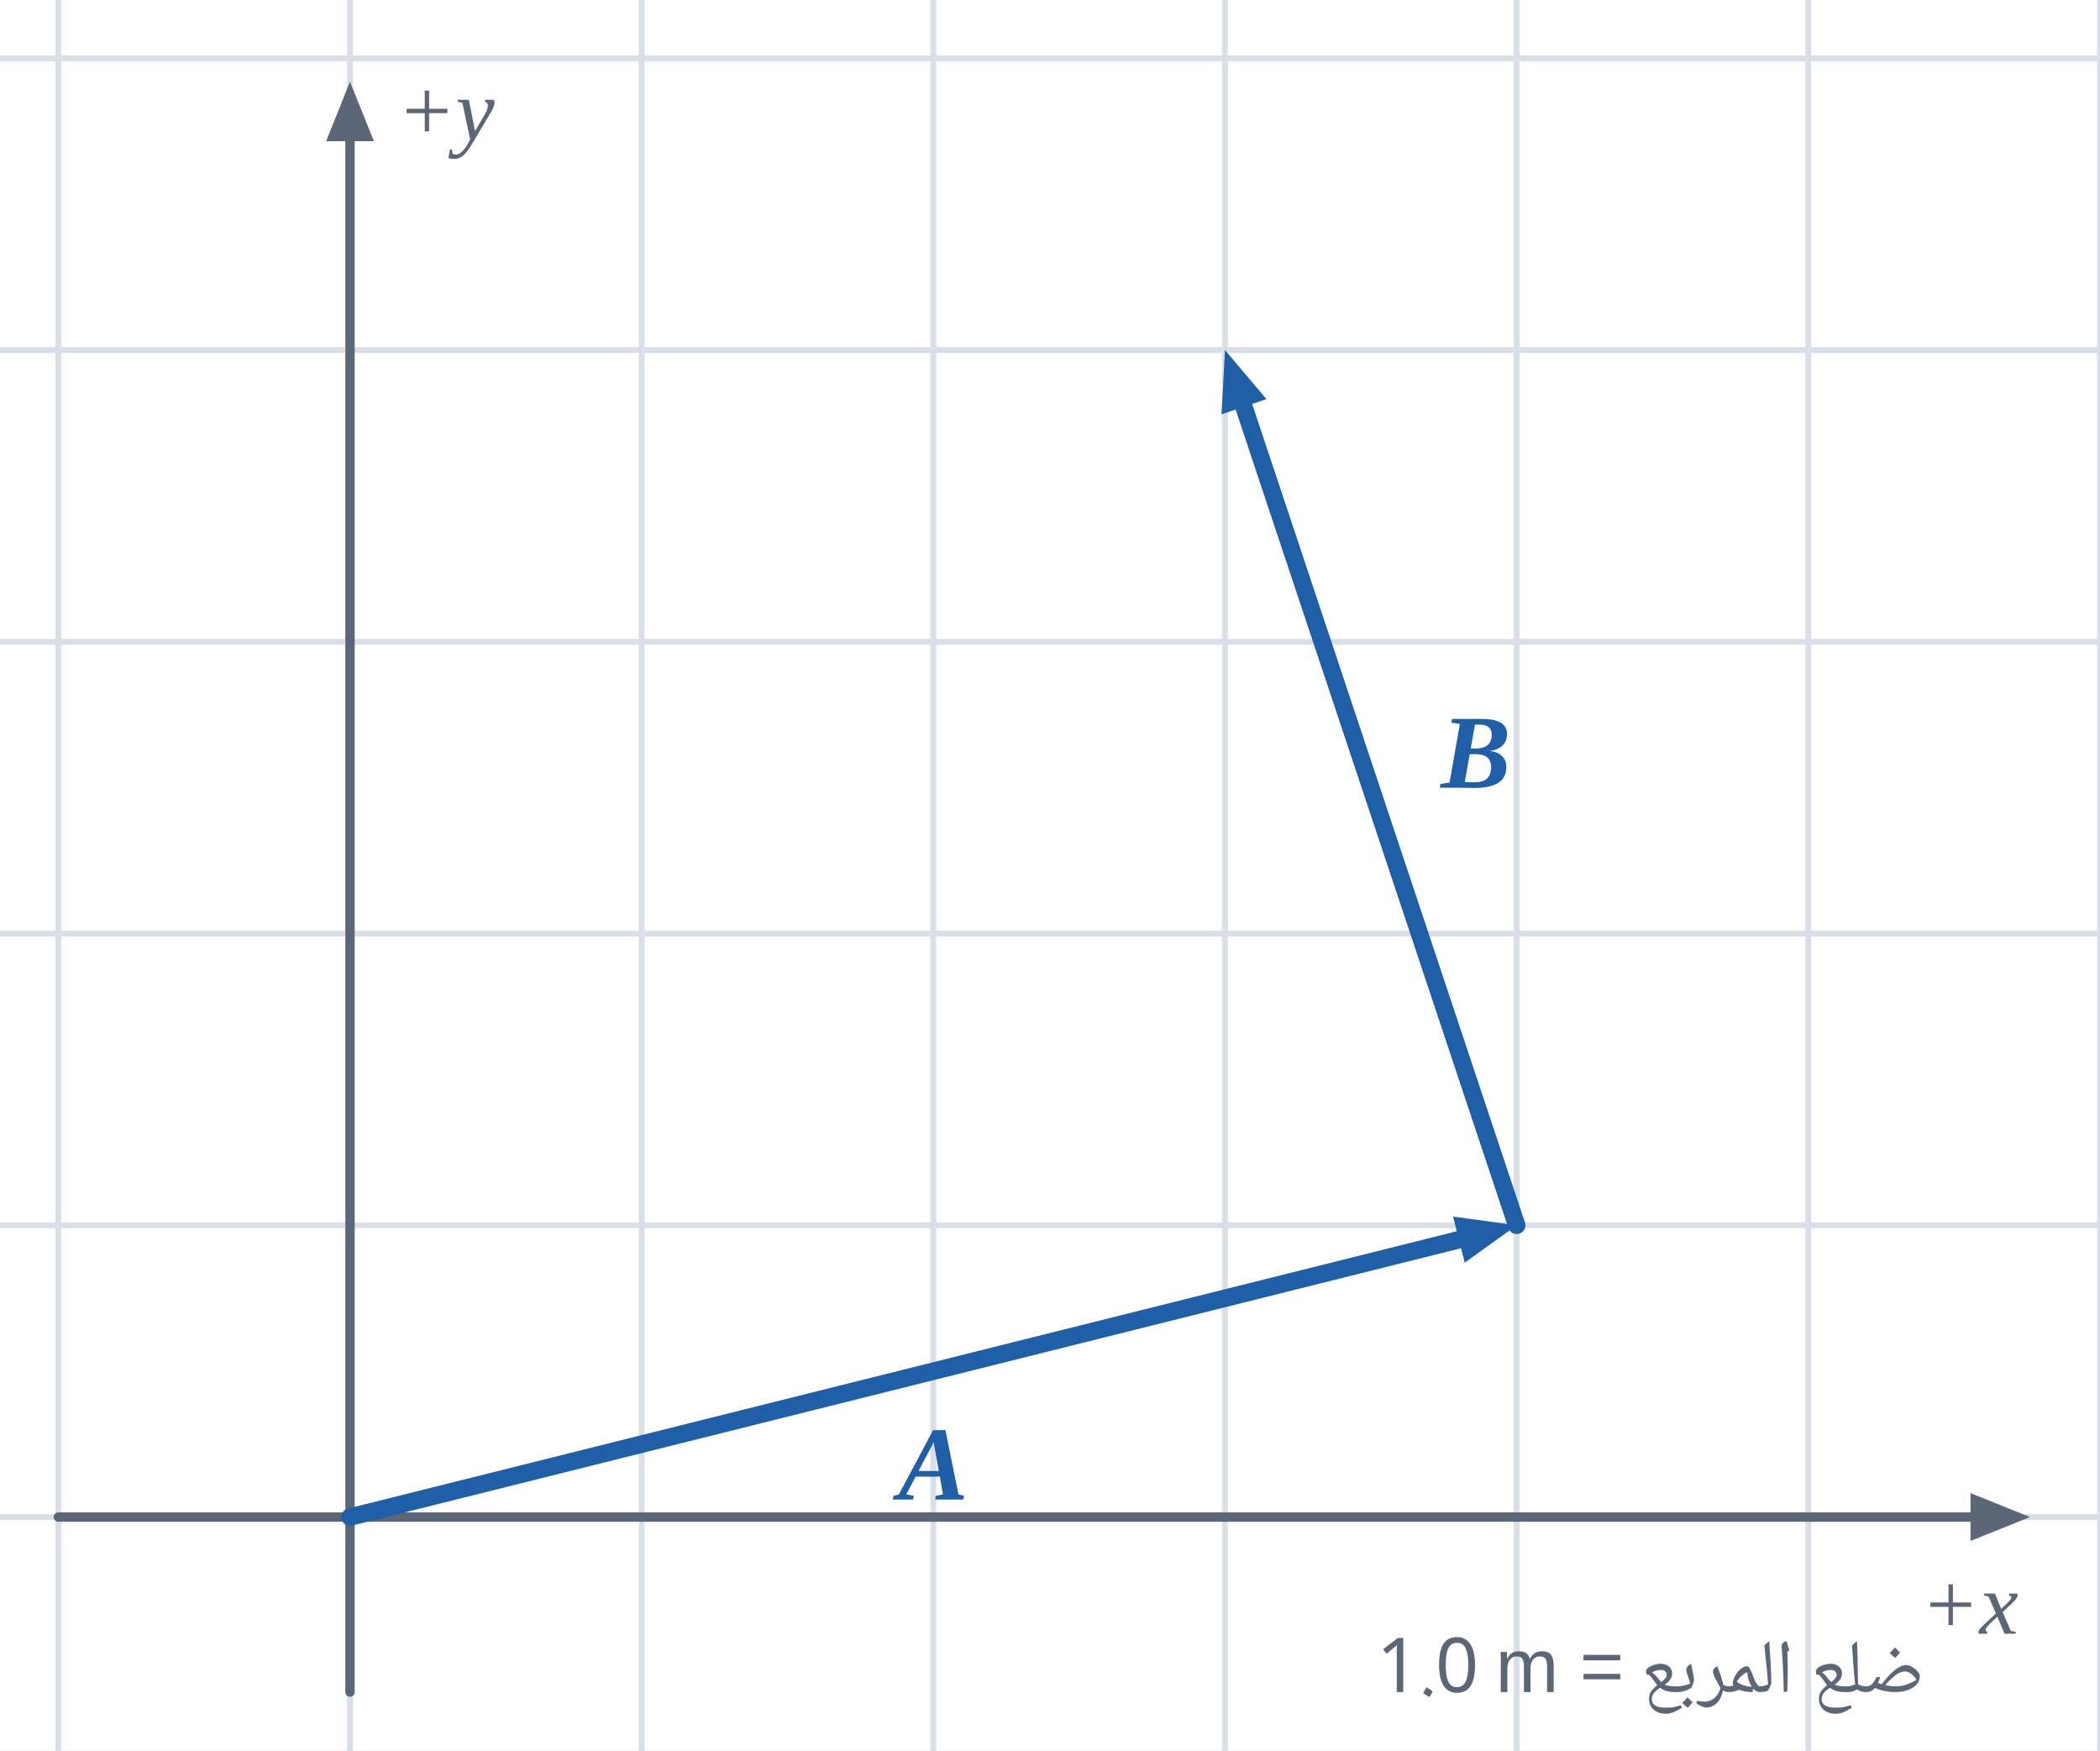
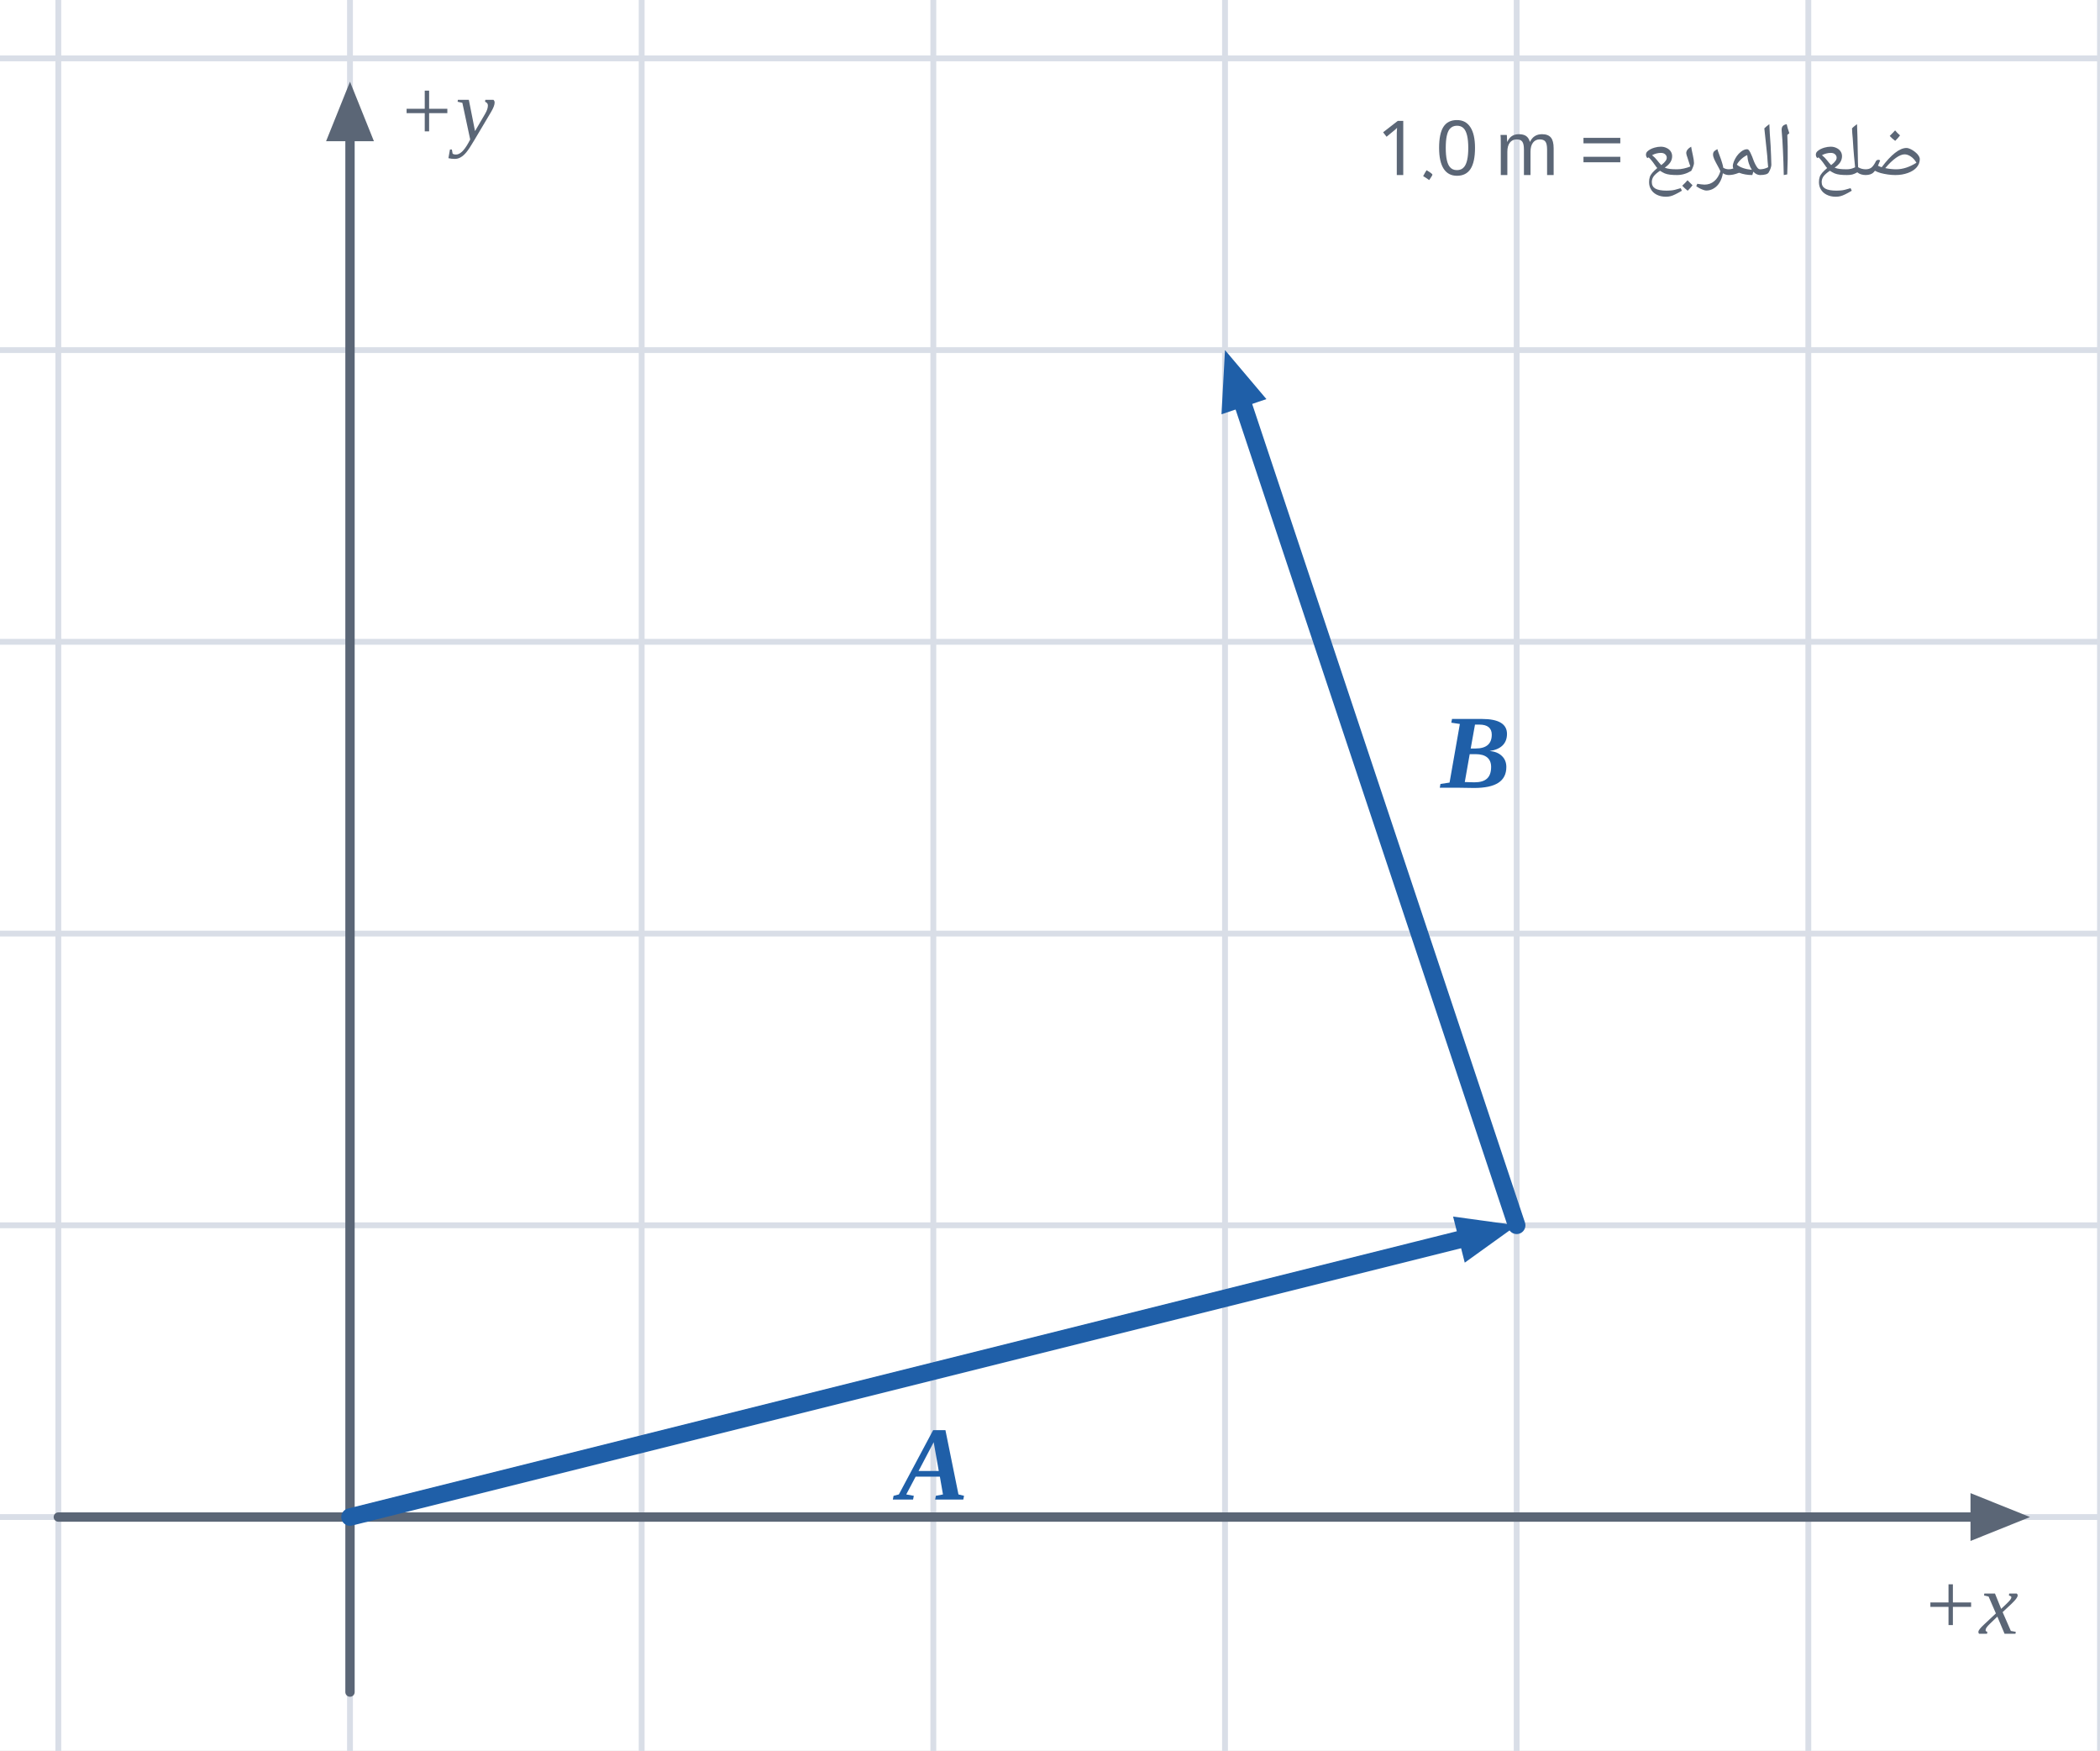
<svg xmlns="http://www.w3.org/2000/svg" viewBox="0 0 360 300" width="360" height="300">
  <rect width="360" height="300" fill="#fff" />
  <line x1="10.0" y1="0.0" x2="10.0" y2="300.0" stroke="#d9dee7" stroke-width="1" stroke-linecap="round" />
  <line x1="60.0" y1="0.0" x2="60.0" y2="300.0" stroke="#d9dee7" stroke-width="1" stroke-linecap="round" />
  <line x1="110.0" y1="0.0" x2="110.0" y2="300.0" stroke="#d9dee7" stroke-width="1" stroke-linecap="round" />
  <line x1="160.0" y1="0.0" x2="160.0" y2="300.0" stroke="#d9dee7" stroke-width="1" stroke-linecap="round" />
  <line x1="210.0" y1="0.0" x2="210.0" y2="300.0" stroke="#d9dee7" stroke-width="1" stroke-linecap="round" />
  <line x1="260.0" y1="0.0" x2="260.0" y2="300.0" stroke="#d9dee7" stroke-width="1" stroke-linecap="round" />
  <line x1="310.0" y1="0.0" x2="310.0" y2="300.0" stroke="#d9dee7" stroke-width="1" stroke-linecap="round" />
  <line x1="360.0" y1="0.0" x2="360.0" y2="300.0" stroke="#d9dee7" stroke-width="1" stroke-linecap="round" />
  <line x1="0.0" y1="10.0" x2="360.0" y2="10.0" stroke="#d9dee7" stroke-width="1" stroke-linecap="round" />
  <line x1="0.0" y1="60.0" x2="360.0" y2="60.0" stroke="#d9dee7" stroke-width="1" stroke-linecap="round" />
  <line x1="0.0" y1="110.0" x2="360.0" y2="110.0" stroke="#d9dee7" stroke-width="1" stroke-linecap="round" />
  <line x1="0.0" y1="160.0" x2="360.0" y2="160.0" stroke="#d9dee7" stroke-width="1" stroke-linecap="round" />
  <line x1="0.0" y1="210.0" x2="360.0" y2="210.0" stroke="#d9dee7" stroke-width="1" stroke-linecap="round" />
  <line x1="0.0" y1="260.0" x2="360.0" y2="260.0" stroke="#d9dee7" stroke-width="1" stroke-linecap="round" />
  <line x1="10.0" y1="260.0" x2="341.4" y2="260.0" stroke="#5b6676" stroke-width="1.6" stroke-linecap="round" />
  <polygon points="348.0,260.0 337.8,264.1 337.8,255.9" fill="#5b6676" />
  <line x1="60.0" y1="290.0" x2="60.0" y2="20.6" stroke="#5b6676" stroke-width="1.6" stroke-linecap="round" />
  <polygon points="60.0,14.0 64.1,24.2 55.9,24.2" fill="#5b6676" />
  <text x="346.0" y="280.0" text-anchor="end" font-size="15" fill="#5b6676" font-weight="normal" font-style="italic" font-family="'Times New Roman',Times,serif">+x</text>
  <text x="68.0" y="24.0" text-anchor="start" font-size="15" fill="#5b6676" font-weight="normal" font-style="italic" font-family="'Times New Roman',Times,serif">+y</text>
  <line x1="60.0" y1="260.0" x2="253.6" y2="211.6" stroke="#1f5fa8" stroke-width="3" stroke-linecap="round" />
  <polygon points="260.0,210.0 251.1,216.4 249.1,208.5" fill="#1f5fa8" />
  <text x="160.0" y="257.0" text-anchor="middle" font-size="18" fill="#1f5fa8" font-weight="bold" font-style="italic" font-family="'Times New Roman',Times,serif">A</text>
  <line x1="260.0" y1="210.0" x2="212.1" y2="66.3" stroke="#1f5fa8" stroke-width="3" stroke-linecap="round" />
  <polygon points="210.0,60.0 217.1,68.4 209.4,71.0" fill="#1f5fa8" />
  <text x="253.0" y="135.0" text-anchor="middle" font-size="18" fill="#1f5fa8" font-weight="bold" font-style="italic" font-family="'Times New Roman',Times,serif">B</text>
-   <text x="330.0" y="290.0" text-anchor="start" font-size="13" fill="#5b6676" font-weight="normal" font-family="'IBM Plex Sans Arabic','Noto Naskh Arabic',Tahoma,Arial,sans-serif" direction="rtl">ضلع المربع = ⁦1.0 m⁩</text>
+   <text x="330.0" y="30.0" text-anchor="start" font-size="13" fill="#5b6676" font-weight="normal" font-family="'IBM Plex Sans Arabic','Noto Naskh Arabic',Tahoma,Arial,sans-serif" direction="rtl">ضلع المربع = ⁦1.0 m⁩</text>
</svg>
